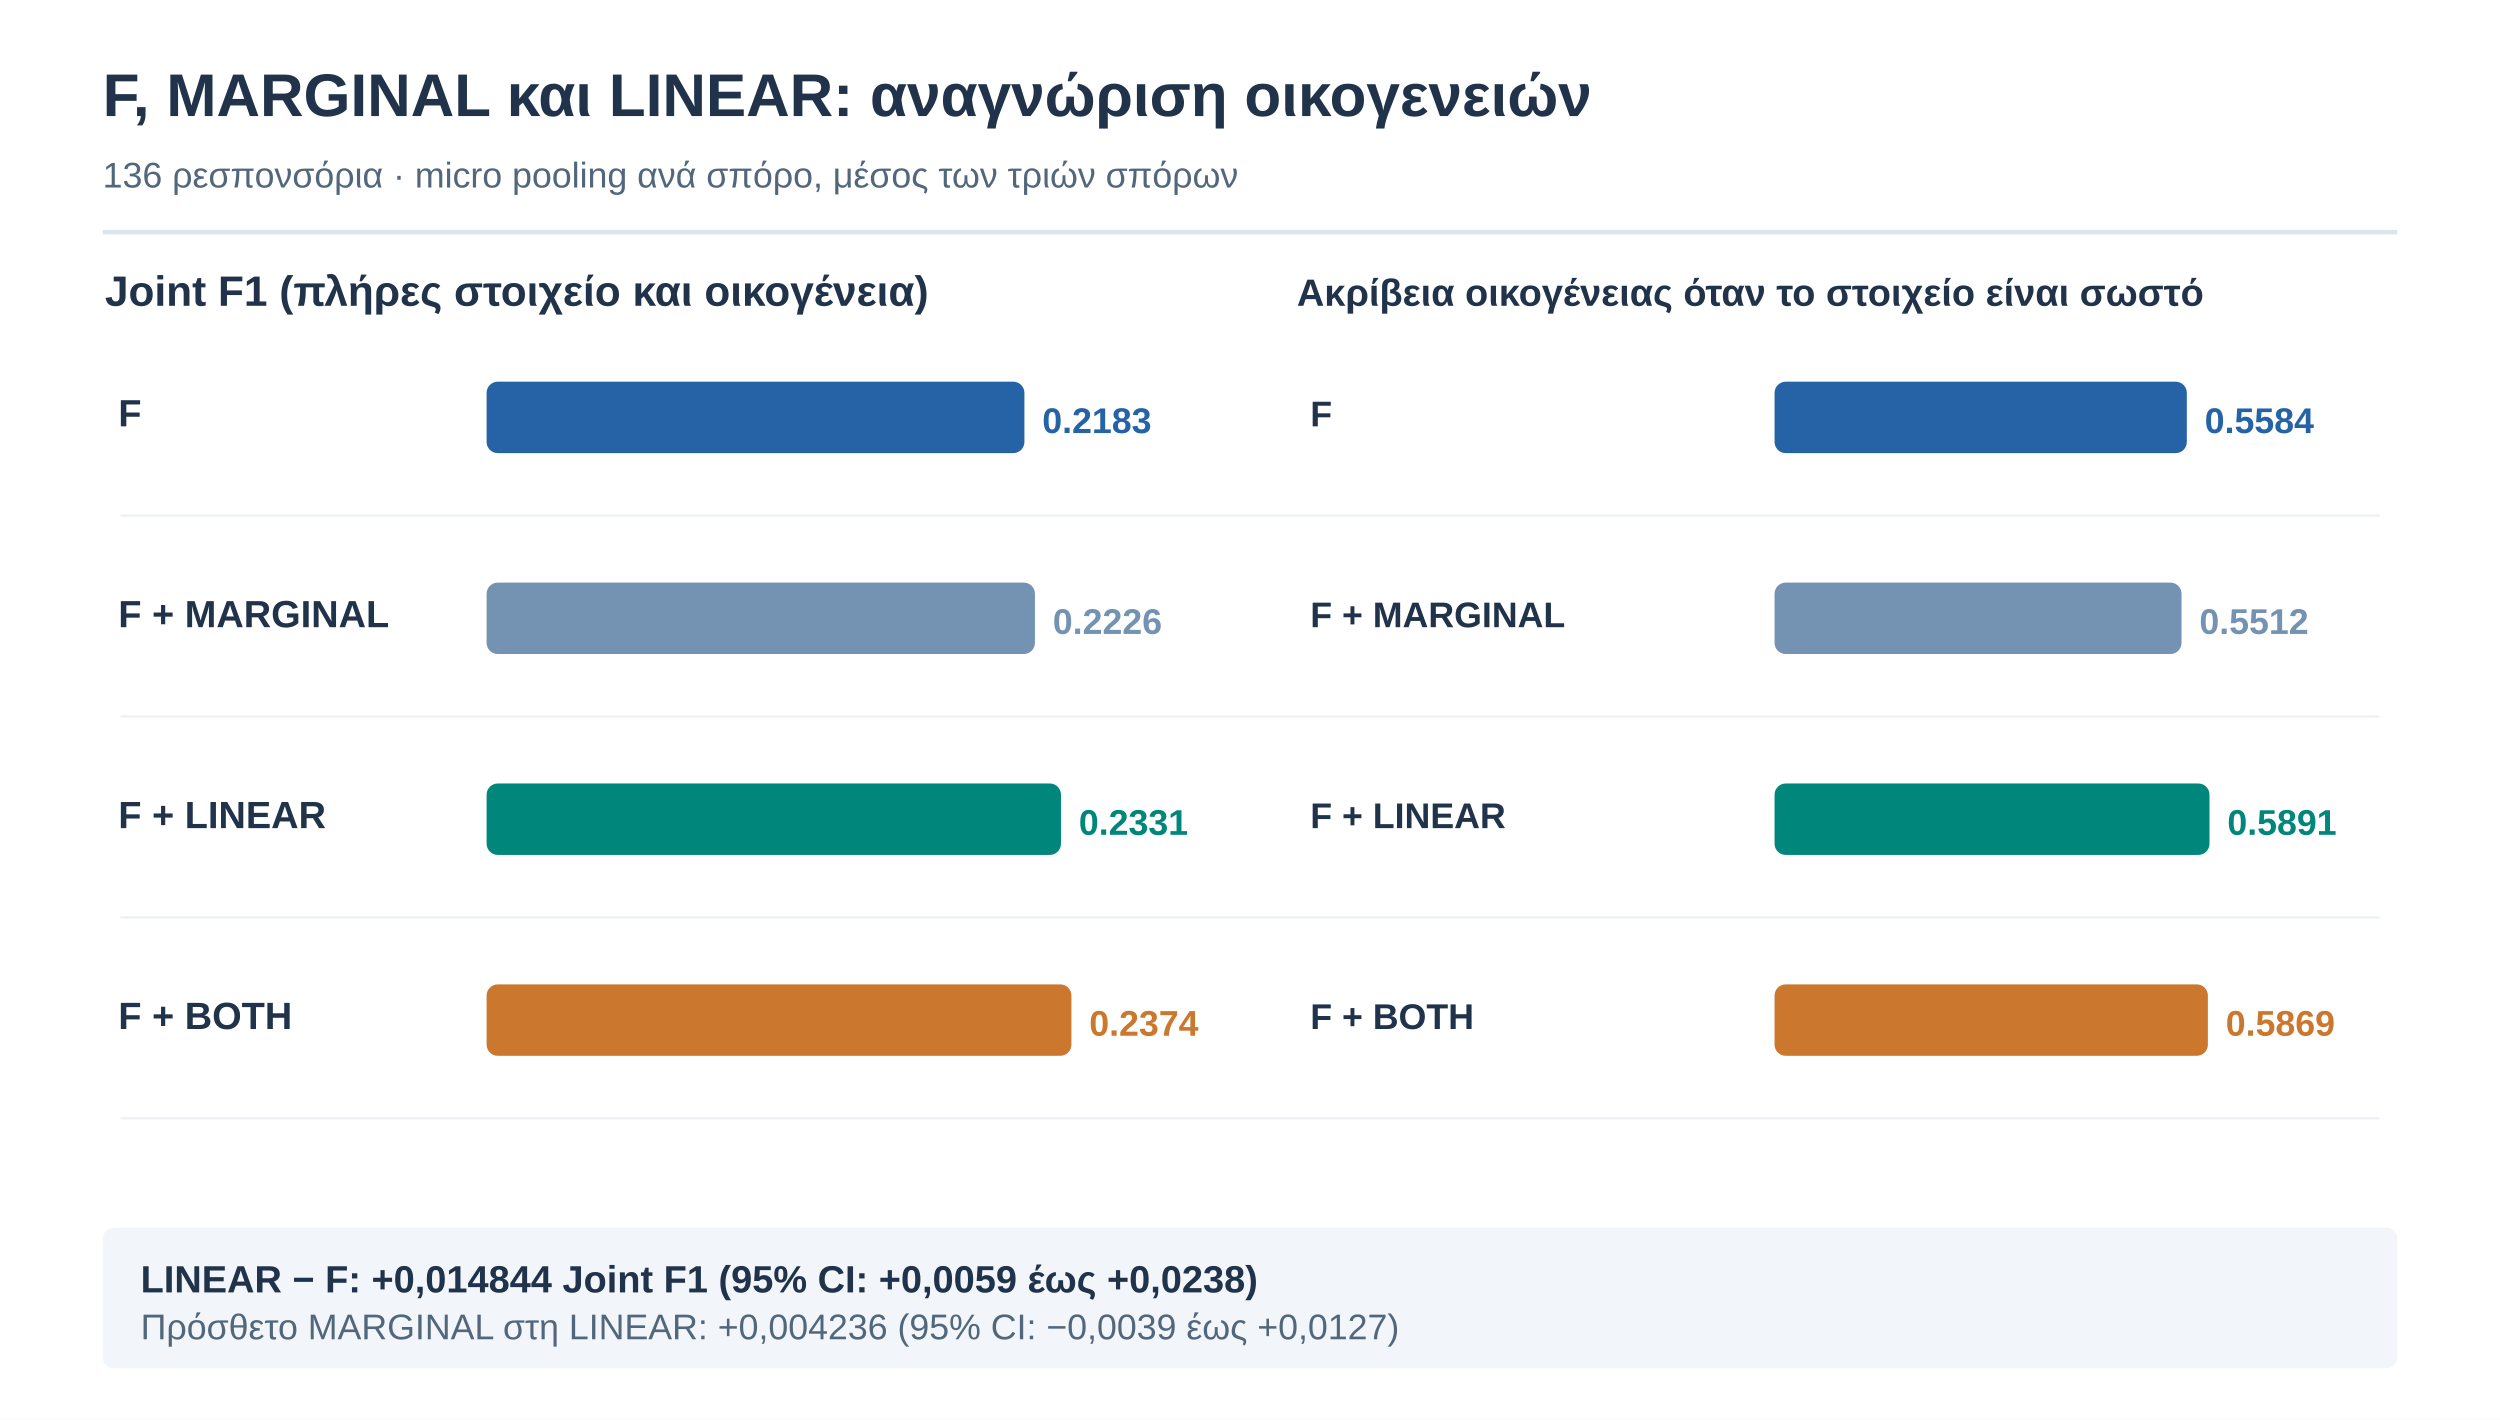
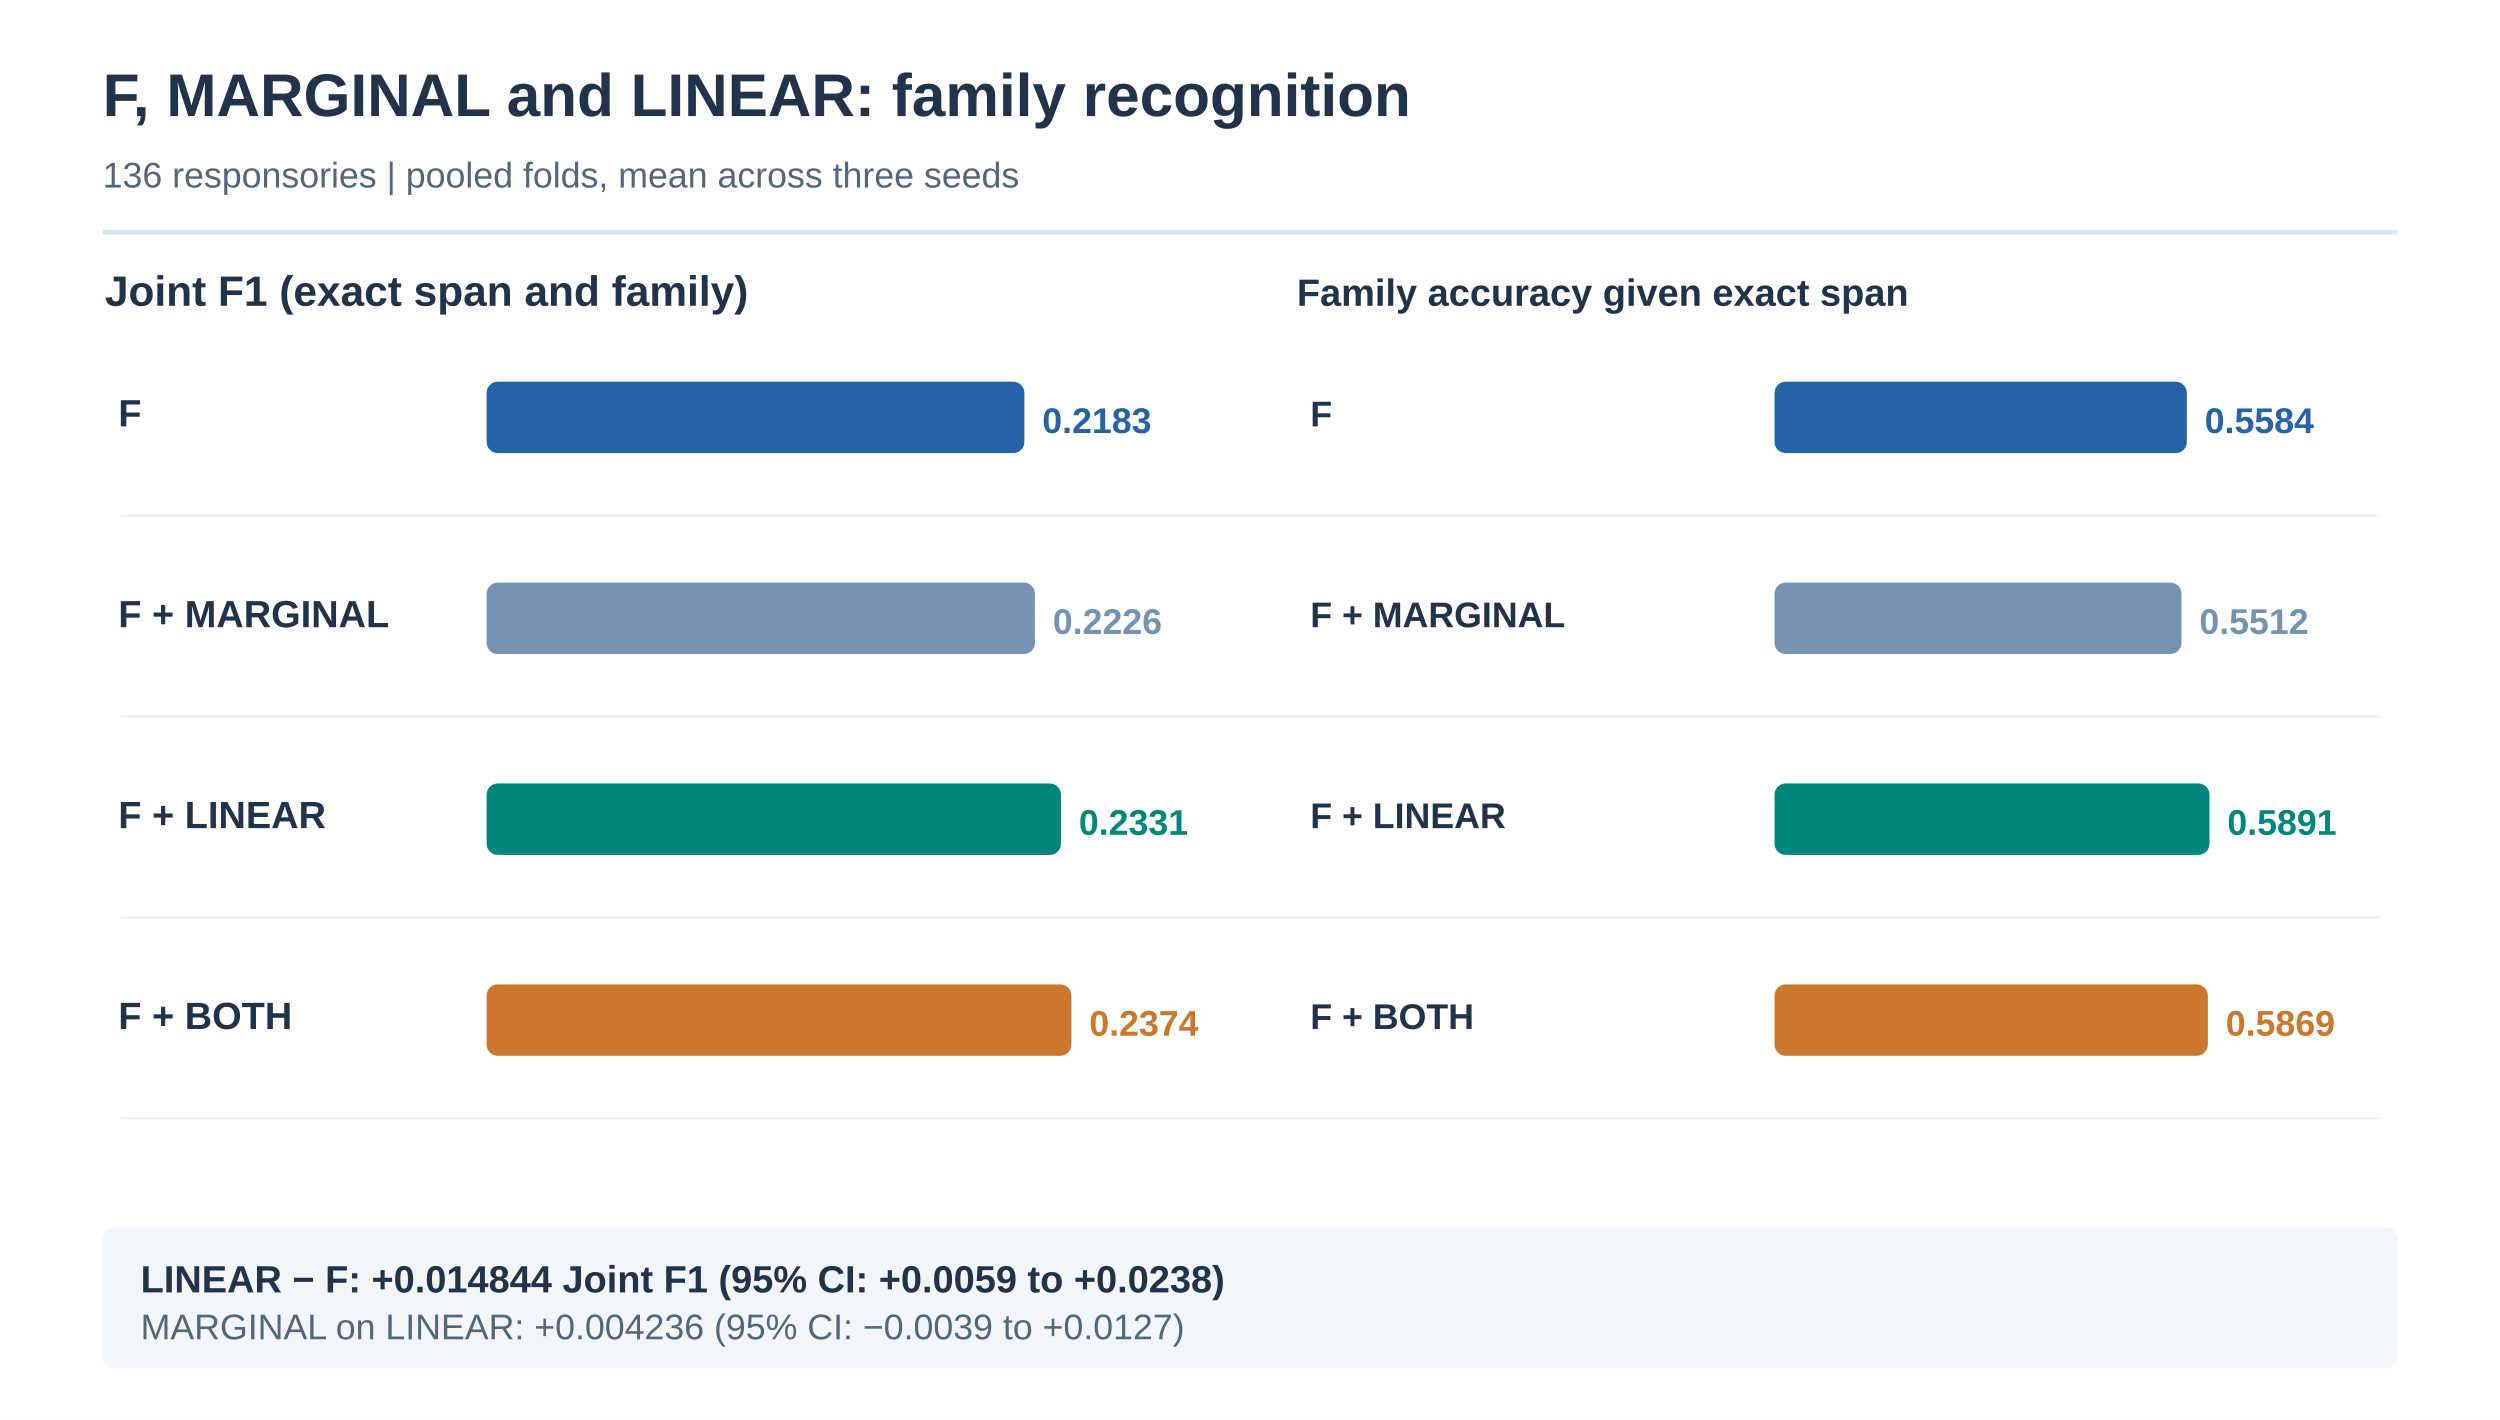
- <svg xmlns="http://www.w3.org/2000/svg" viewBox="0 0 1120 636" role="img" aria-label="F, MARGINAL και LINEAR: αναγνώριση οικογενειών">
+ <svg xmlns="http://www.w3.org/2000/svg" viewBox="0 0 1120 636" role="img" aria-label="F, MARGINAL and LINEAR: family recognition">
  <rect x="0" y="0" width="1120" height="636" rx="0" fill="#ffffff" />
-   <text x="46" y="52" font-family="Arial, DejaVu Sans, sans-serif" font-size="27" font-weight="700" fill="#20334a" text-anchor="start">F, MARGINAL και LINEAR: αναγνώριση οικογενειών</text>
-   <text x="46" y="84" font-family="Arial, DejaVu Sans, sans-serif" font-size="16" font-weight="400" fill="#52677b" text-anchor="start">136 ρεσπονσόρια · micro pooling ανά σπόρο, μέσος των τριών σπόρων</text>
+   <text x="46" y="52" font-family="Arial, DejaVu Sans, sans-serif" font-size="27" font-weight="700" fill="#20334a" text-anchor="start">F, MARGINAL and LINEAR: family recognition</text>
+   <text x="46" y="84" font-family="Arial, DejaVu Sans, sans-serif" font-size="16" font-weight="400" fill="#52677b" text-anchor="start">136 responsories | pooled folds, mean across three seeds</text>
  <line x1="46" y1="104" x2="1074" y2="104" stroke="#dbe5ee" stroke-width="2" />
-   <text x="47" y="137" font-family="Arial, DejaVu Sans, sans-serif" font-size="19" font-weight="700" fill="#20334a" text-anchor="start">Joint F1 (πλήρες στοιχείο και οικογένεια)</text>
-   <text x="581" y="137" font-family="Arial, DejaVu Sans, sans-serif" font-size="17" font-weight="700" fill="#20334a" text-anchor="start">Ακρίβεια οικογένειας όταν το στοιχείο είναι σωστό</text>
+   <text x="47" y="137" font-family="Arial, DejaVu Sans, sans-serif" font-size="19" font-weight="700" fill="#20334a" text-anchor="start">Joint F1 (exact span and family)</text>
+   <text x="581" y="137" font-family="Arial, DejaVu Sans, sans-serif" font-size="17" font-weight="700" fill="#20334a" text-anchor="start">Family accuracy given exact span</text>
  <text x="53" y="191" font-family="Arial, DejaVu Sans, sans-serif" font-size="17" font-weight="700" fill="#20334a" text-anchor="start">F</text>
  <rect x="218" y="171" width="240.935" height="32" rx="5" fill="#2563a6" />
  <text x="466.935" y="194" font-family="Arial, DejaVu Sans, sans-serif" font-size="16" font-weight="650" fill="#2563a6" text-anchor="start">0.2183</text>
  <text x="587" y="191" font-family="Arial, DejaVu Sans, sans-serif" font-size="16" font-weight="550" fill="#20334a" text-anchor="start">F</text>
  <rect x="795" y="171" width="184.702" height="32" rx="5" fill="#2563a6" />
  <text x="987.702" y="194" font-family="Arial, DejaVu Sans, sans-serif" font-size="16" font-weight="650" fill="#2563a6" text-anchor="start">0.5584</text>
  <line x1="54" y1="231" x2="1066" y2="231" stroke="#edf1f5" stroke-width="1" />
  <text x="53" y="281" font-family="Arial, DejaVu Sans, sans-serif" font-size="17" font-weight="700" fill="#20334a" text-anchor="start">F + MARGINAL</text>
  <rect x="218" y="261" width="245.652" height="32" rx="5" fill="#7492b1" />
  <text x="471.652" y="284" font-family="Arial, DejaVu Sans, sans-serif" font-size="16" font-weight="650" fill="#7492b1" text-anchor="start">0.2226</text>
  <text x="587" y="281" font-family="Arial, DejaVu Sans, sans-serif" font-size="16" font-weight="550" fill="#20334a" text-anchor="start">F + MARGINAL</text>
  <rect x="795" y="261" width="182.32" height="32" rx="5" fill="#7492b1" />
  <text x="985.32" y="284" font-family="Arial, DejaVu Sans, sans-serif" font-size="16" font-weight="650" fill="#7492b1" text-anchor="start">0.5512</text>
  <line x1="54" y1="321" x2="1066" y2="321" stroke="#edf1f5" stroke-width="1" />
  <text x="53" y="371" font-family="Arial, DejaVu Sans, sans-serif" font-size="17" font-weight="700" fill="#20334a" text-anchor="start">F + LINEAR</text>
  <rect x="218" y="351" width="257.319" height="32" rx="5" fill="#00867b" />
  <text x="483.319" y="374" font-family="Arial, DejaVu Sans, sans-serif" font-size="16" font-weight="650" fill="#00867b" text-anchor="start">0.2331</text>
  <text x="587" y="371" font-family="Arial, DejaVu Sans, sans-serif" font-size="16" font-weight="550" fill="#20334a" text-anchor="start">F + LINEAR</text>
  <rect x="795" y="351" width="194.856" height="32" rx="5" fill="#00867b" />
  <text x="997.856" y="374" font-family="Arial, DejaVu Sans, sans-serif" font-size="16" font-weight="650" fill="#00867b" text-anchor="start">0.5891</text>
  <line x1="54" y1="411" x2="1066" y2="411" stroke="#edf1f5" stroke-width="1" />
  <text x="53" y="461" font-family="Arial, DejaVu Sans, sans-serif" font-size="17" font-weight="700" fill="#20334a" text-anchor="start">F + BOTH</text>
  <rect x="218" y="441" width="261.994" height="32" rx="5" fill="#cb772e" />
  <text x="487.994" y="464" font-family="Arial, DejaVu Sans, sans-serif" font-size="16" font-weight="650" fill="#cb772e" text-anchor="start">0.2374</text>
  <text x="587" y="461" font-family="Arial, DejaVu Sans, sans-serif" font-size="16" font-weight="550" fill="#20334a" text-anchor="start">F + BOTH</text>
  <rect x="795" y="441" width="194.128" height="32" rx="5" fill="#cb772e" />
  <text x="997.128" y="464" font-family="Arial, DejaVu Sans, sans-serif" font-size="16" font-weight="650" fill="#cb772e" text-anchor="start">0.5869</text>
  <line x1="54" y1="501" x2="1066" y2="501" stroke="#edf1f5" stroke-width="1" />
  <rect x="46" y="550" width="1028" height="63" rx="5" fill="#f2f6fa" />
-   <text x="63" y="579" font-family="Arial, DejaVu Sans, sans-serif" font-size="17" font-weight="700" fill="#20334a" text-anchor="start">LINEAR − F: +0,014844 Joint F1   (95% CI: +0,0059 έως +0,0238)</text>
-   <text x="63" y="600" font-family="Arial, DejaVu Sans, sans-serif" font-size="16" font-weight="400" fill="#52677b" text-anchor="start">Πρόσθετο MARGINAL στη LINEAR: +0,004236   (95% CI: −0,0039 έως +0,0127)</text>
+   <text x="63" y="579" font-family="Arial, DejaVu Sans, sans-serif" font-size="17" font-weight="700" fill="#20334a" text-anchor="start">LINEAR − F: +0.014844 Joint F1 (95% CI: +0.0059 to +0.0238)</text>
+   <text x="63" y="600" font-family="Arial, DejaVu Sans, sans-serif" font-size="16" font-weight="400" fill="#52677b" text-anchor="start">MARGINAL on LINEAR: +0.004236 (95% CI: −0.0039 to +0.0127)</text>
</svg>
